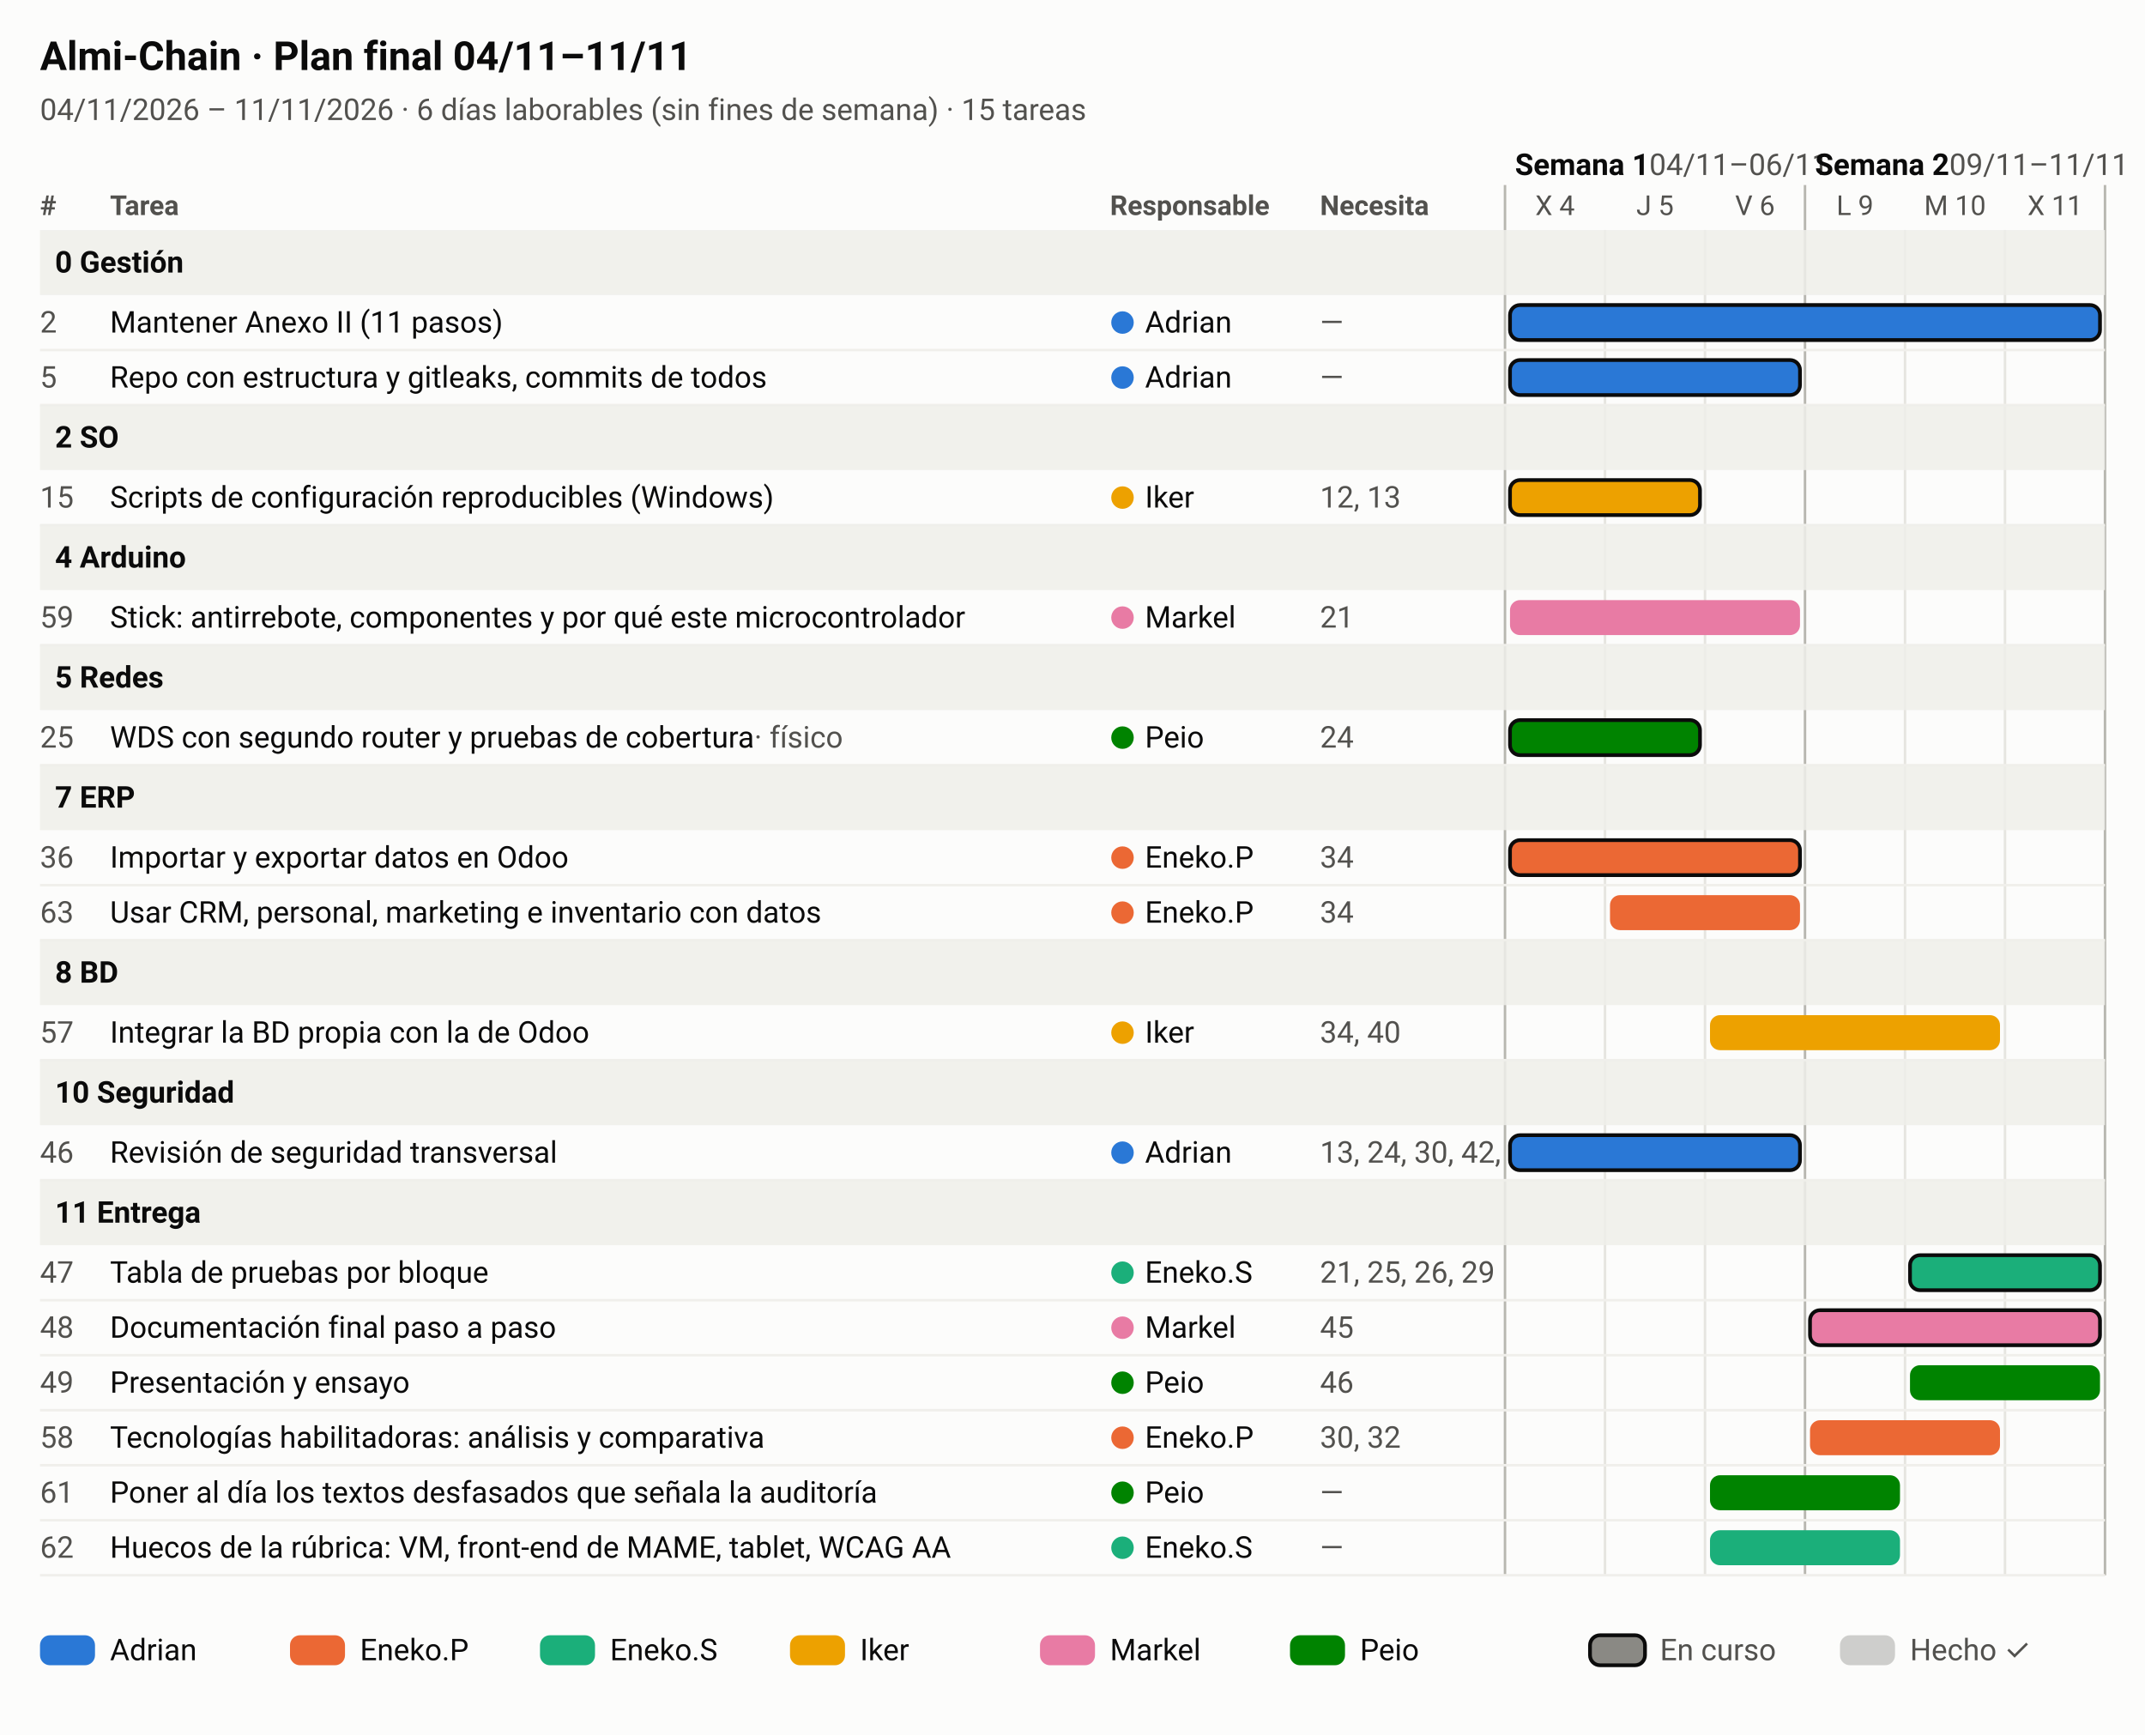
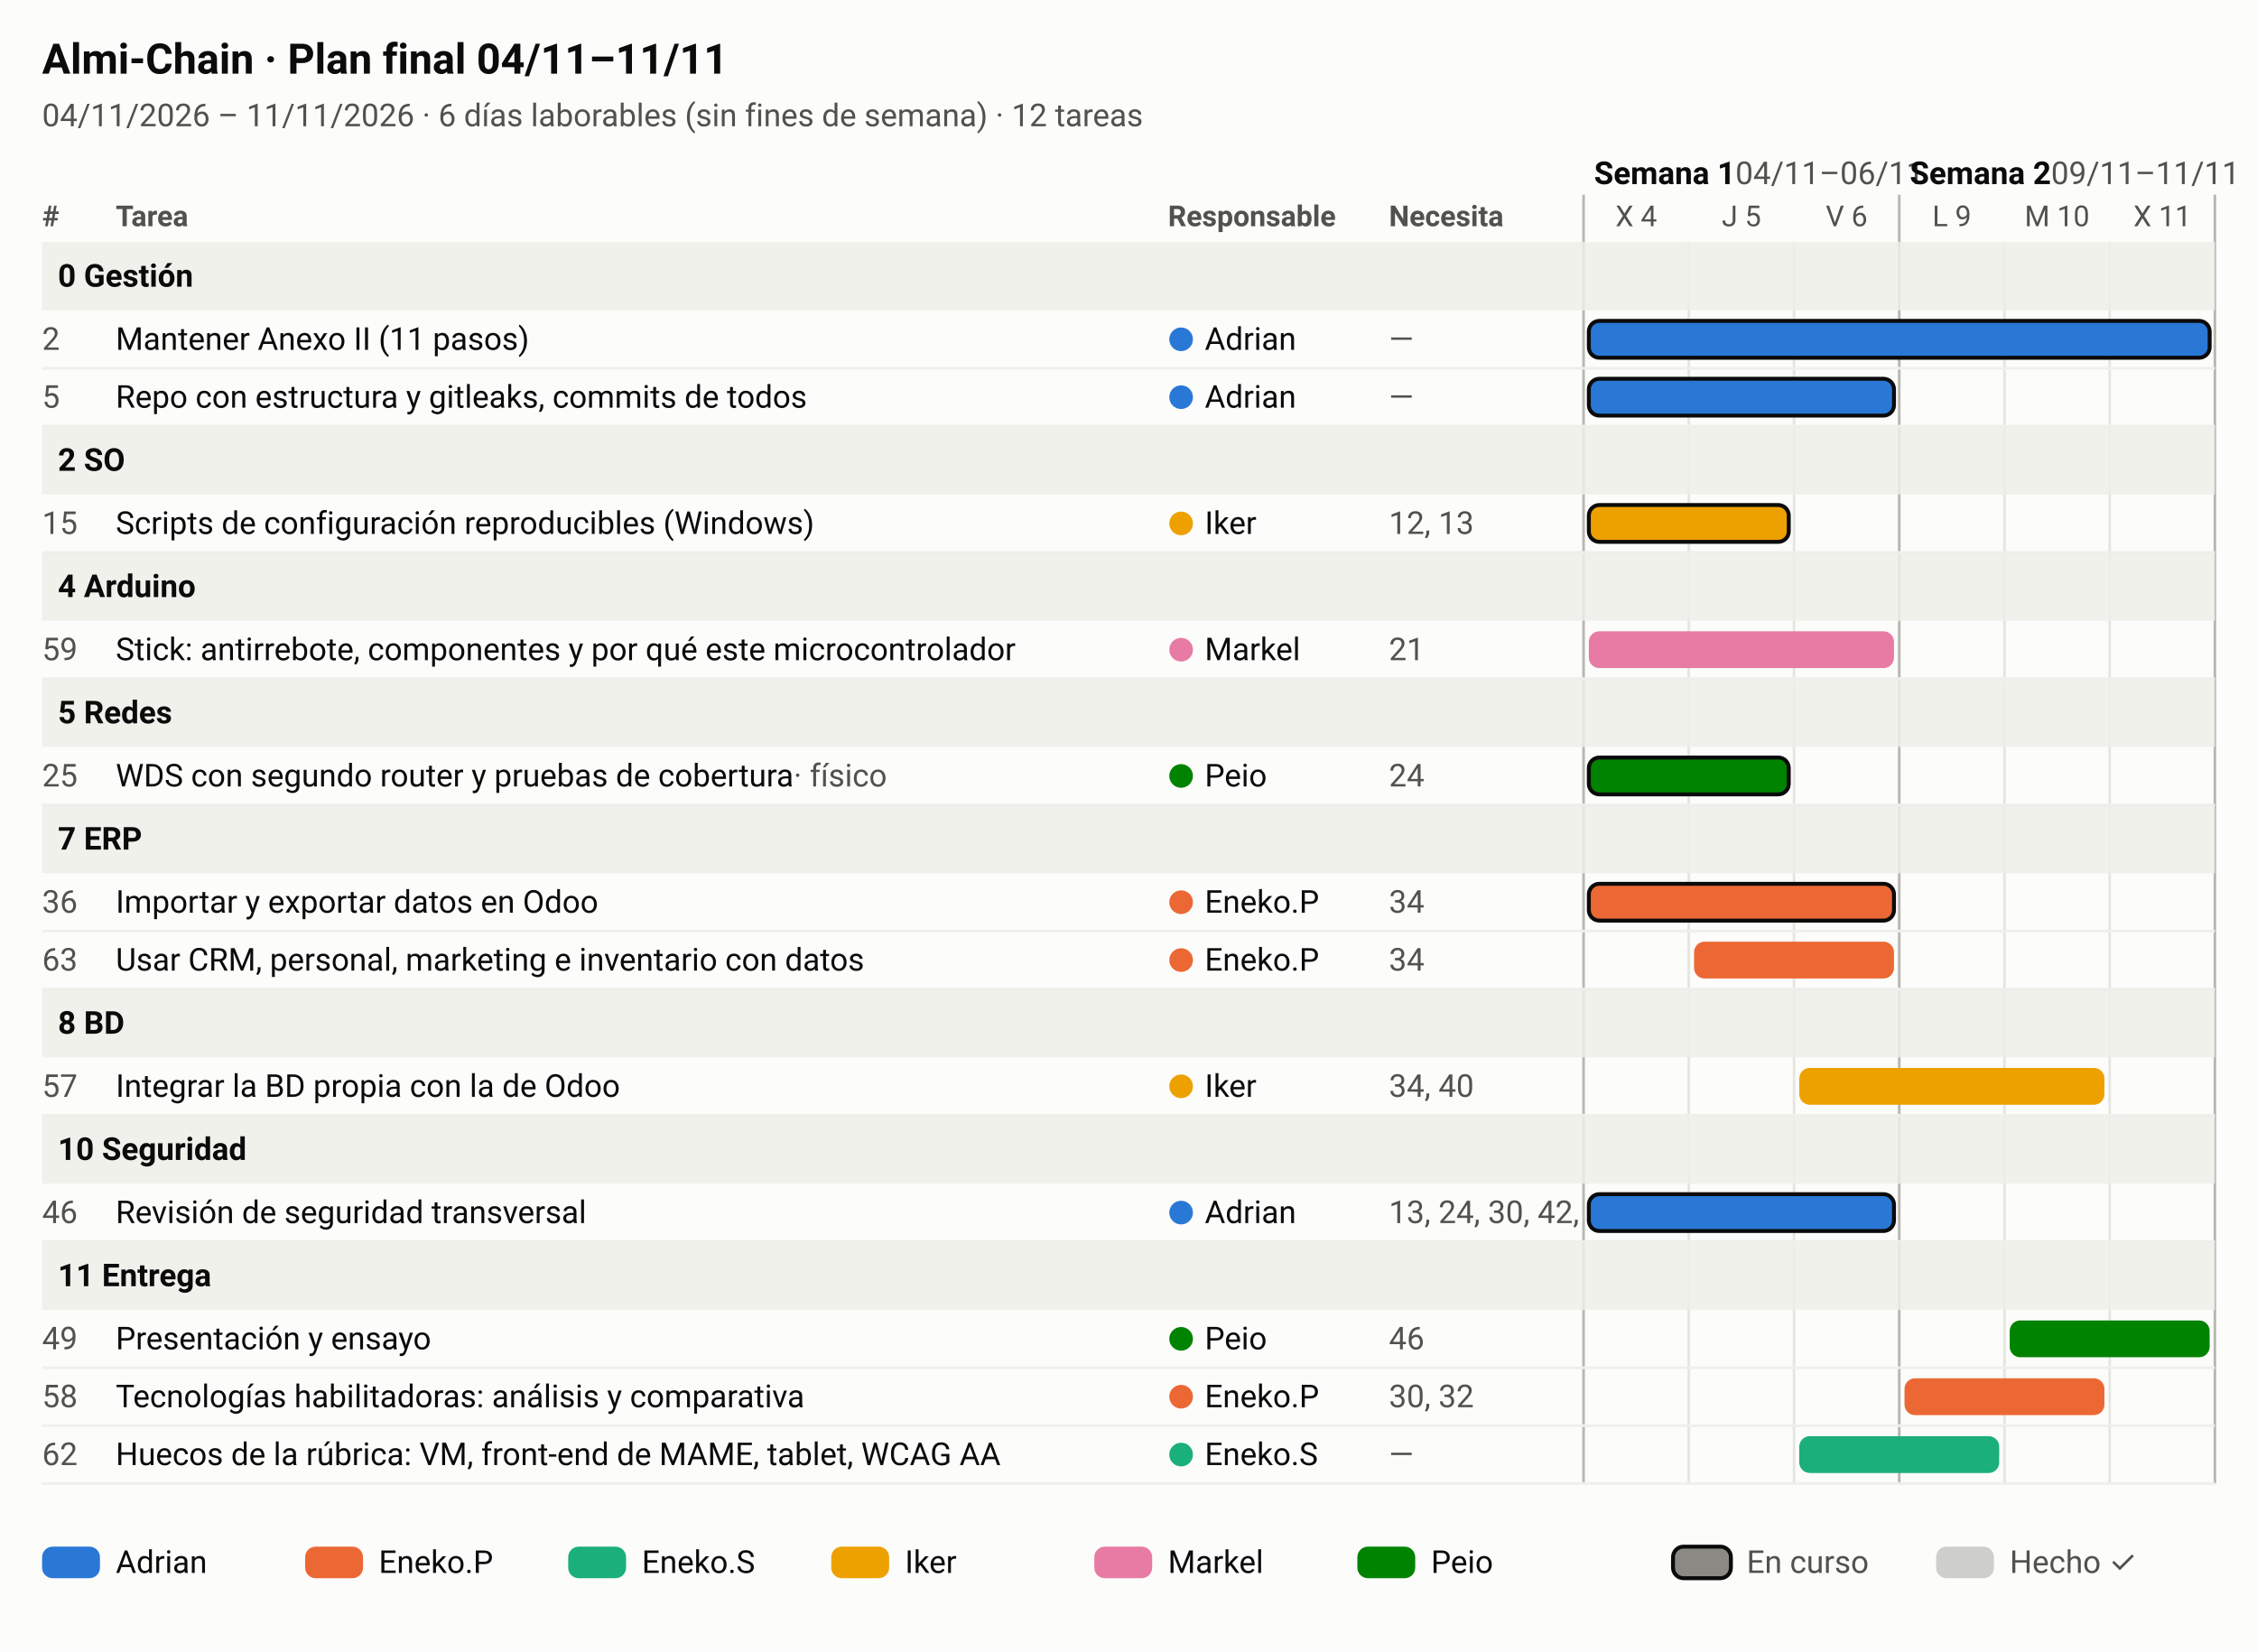
- <svg xmlns="http://www.w3.org/2000/svg" width="858" height="694" viewBox="0 0 858 694" font-family="system-ui, -apple-system, Segoe UI, Roboto, sans-serif" font-size="12">
+ <svg xmlns="http://www.w3.org/2000/svg" width="858" height="628" viewBox="0 0 858 628" font-family="system-ui, -apple-system, Segoe UI, Roboto, sans-serif" font-size="12">
  <style>.t{fill:#0b0b0b}.s{fill:#52514e}.m{fill:#8a8984}.b{font-weight:600}</style>
-   <rect width="858" height="694" fill="#fcfcfb" />
+   <rect width="858" height="628" fill="#fcfcfb" />
  <text x="16" y="28" class="t b" font-size="16">Almi-Chain · Plan final 04/11–11/11</text>
-   <text x="16" y="48" class="s">04/11/2026 – 11/11/2026 · 6 días laborables (sin fines de semana) · 15 tareas</text>
+   <text x="16" y="48" class="s">04/11/2026 – 11/11/2026 · 6 días laborables (sin fines de semana) · 12 tareas</text>
  <text x="606" y="70" class="t b">Semana 1<tspan class="s" font-weight="400"> 04/11–06/11</tspan>
  </text>
  <text x="726" y="70" class="t b">Semana 2<tspan class="s" font-weight="400"> 09/11–11/11</tspan>
  </text>
  <text x="622.0" y="86" text-anchor="middle" class="s" font-size="11">X 4</text>
  <text x="662.0" y="86" text-anchor="middle" class="s" font-size="11">J 5</text>
  <text x="702.0" y="86" text-anchor="middle" class="s" font-size="11">V 6</text>
  <text x="742.0" y="86" text-anchor="middle" class="s" font-size="11">L 9</text>
  <text x="782.0" y="86" text-anchor="middle" class="s" font-size="11">M 10</text>
  <text x="822.0" y="86" text-anchor="middle" class="s" font-size="11">X 11</text>
  <text x="16" y="86" class="s b" font-size="11">#</text>
  <text x="44" y="86" class="s b" font-size="11">Tarea</text>
  <text x="444" y="86" class="s b" font-size="11">Responsable</text>
  <text x="528" y="86" class="s b" font-size="11">Necesita</text>
-   <line x1="602" y1="74" x2="602" y2="630" stroke="#b8b7b0" stroke-width="1" />
-   <line x1="642" y1="92" x2="642" y2="630" stroke="#e6e5e0" stroke-width="1" />
-   <line x1="682" y1="92" x2="682" y2="630" stroke="#e6e5e0" stroke-width="1" />
-   <line x1="722" y1="74" x2="722" y2="630" stroke="#b8b7b0" stroke-width="1" />
-   <line x1="762" y1="92" x2="762" y2="630" stroke="#e6e5e0" stroke-width="1" />
-   <line x1="802" y1="92" x2="802" y2="630" stroke="#e6e5e0" stroke-width="1" />
-   <line x1="842" y1="74" x2="842" y2="630" stroke="#b8b7b0" stroke-width="1" />
+   <line x1="602" y1="74" x2="602" y2="564" stroke="#b8b7b0" stroke-width="1" />
+   <line x1="642" y1="92" x2="642" y2="564" stroke="#e6e5e0" stroke-width="1" />
+   <line x1="682" y1="92" x2="682" y2="564" stroke="#e6e5e0" stroke-width="1" />
+   <line x1="722" y1="74" x2="722" y2="564" stroke="#b8b7b0" stroke-width="1" />
+   <line x1="762" y1="92" x2="762" y2="564" stroke="#e6e5e0" stroke-width="1" />
+   <line x1="802" y1="92" x2="802" y2="564" stroke="#e6e5e0" stroke-width="1" />
+   <line x1="842" y1="74" x2="842" y2="564" stroke="#b8b7b0" stroke-width="1" />
  <rect x="16" y="92" width="826" height="26" fill="#efeeea" fill-opacity="0.85" />
  <text x="22" y="109" class="t b">0 Gestión</text>
  <line x1="16" y1="140" x2="842" y2="140" stroke="#f0efeb" />
  <text x="16" y="133.0" class="s">2</text>
  <text x="44" y="133.0" class="t">Mantener Anexo II (11 pasos)</text>
  <circle cx="449" cy="129.0" r="4.5" fill="#2a78d6" />
  <text x="458" y="133.0" class="t">Adrian</text>
  <text x="528" y="133.0" class="s">—</text>
  <rect x="604" y="122" width="236" height="14" rx="4" fill="#2a78d6" stroke="#0b0b0b" stroke-width="1.5" />
  <line x1="16" y1="162" x2="842" y2="162" stroke="#f0efeb" />
  <text x="16" y="155.0" class="s">5</text>
  <text x="44" y="155.0" class="t">Repo con estructura y gitleaks, commits de todos</text>
  <circle cx="449" cy="151.0" r="4.5" fill="#2a78d6" />
  <text x="458" y="155.0" class="t">Adrian</text>
  <text x="528" y="155.0" class="s">—</text>
  <rect x="604" y="144" width="116" height="14" rx="4" fill="#2a78d6" stroke="#0b0b0b" stroke-width="1.5" />
  <rect x="16" y="162" width="826" height="26" fill="#efeeea" fill-opacity="0.85" />
  <text x="22" y="179" class="t b">2 SO</text>
  <line x1="16" y1="210" x2="842" y2="210" stroke="#f0efeb" />
  <text x="16" y="203.0" class="s">15</text>
  <text x="44" y="203.0" class="t">Scripts de configuración reproducibles (Windows)</text>
  <circle cx="449" cy="199.0" r="4.5" fill="#eda100" />
  <text x="458" y="203.0" class="t">Iker</text>
  <text x="528" y="203.0" class="s">12, 13</text>
  <rect x="604" y="192" width="76" height="14" rx="4" fill="#eda100" stroke="#0b0b0b" stroke-width="1.5" />
  <rect x="16" y="210" width="826" height="26" fill="#efeeea" fill-opacity="0.85" />
  <text x="22" y="227" class="t b">4 Arduino</text>
  <line x1="16" y1="258" x2="842" y2="258" stroke="#f0efeb" />
  <text x="16" y="251.0" class="s">59</text>
  <text x="44" y="251.0" class="t">Stick: antirrebote, componentes y por qué este microcontrolador</text>
  <circle cx="449" cy="247.0" r="4.5" fill="#e87ba4" />
  <text x="458" y="251.0" class="t">Markel</text>
  <text x="528" y="251.0" class="s">21</text>
  <rect x="604" y="240" width="116" height="14" rx="4" fill="#e87ba4" />
  <rect x="16" y="258" width="826" height="26" fill="#efeeea" fill-opacity="0.85" />
  <text x="22" y="275" class="t b">5 Redes</text>
  <line x1="16" y1="306" x2="842" y2="306" stroke="#f0efeb" />
  <text x="16" y="299.0" class="s">25</text>
  <text x="44" y="299.0" class="t">WDS con segundo router y pruebas de cobertura<tspan class="s"> · físico</tspan>
  </text>
  <circle cx="449" cy="295.0" r="4.5" fill="#008300" />
  <text x="458" y="299.0" class="t">Peio</text>
  <text x="528" y="299.0" class="s">24</text>
  <rect x="604" y="288" width="76" height="14" rx="4" fill="#008300" stroke="#0b0b0b" stroke-width="1.5" />
  <rect x="16" y="306" width="826" height="26" fill="#efeeea" fill-opacity="0.85" />
  <text x="22" y="323" class="t b">7 ERP</text>
  <line x1="16" y1="354" x2="842" y2="354" stroke="#f0efeb" />
  <text x="16" y="347.0" class="s">36</text>
  <text x="44" y="347.0" class="t">Importar y exportar datos en Odoo</text>
  <circle cx="449" cy="343.0" r="4.5" fill="#eb6834" />
  <text x="458" y="347.0" class="t">Eneko.P</text>
  <text x="528" y="347.0" class="s">34</text>
  <rect x="604" y="336" width="116" height="14" rx="4" fill="#eb6834" stroke="#0b0b0b" stroke-width="1.5" />
  <line x1="16" y1="376" x2="842" y2="376" stroke="#f0efeb" />
  <text x="16" y="369.0" class="s">63</text>
  <text x="44" y="369.0" class="t">Usar CRM, personal, marketing e inventario con datos</text>
  <circle cx="449" cy="365.0" r="4.5" fill="#eb6834" />
  <text x="458" y="369.0" class="t">Eneko.P</text>
  <text x="528" y="369.0" class="s">34</text>
  <rect x="644" y="358" width="76" height="14" rx="4" fill="#eb6834" />
  <rect x="16" y="376" width="826" height="26" fill="#efeeea" fill-opacity="0.85" />
  <text x="22" y="393" class="t b">8 BD</text>
  <line x1="16" y1="424" x2="842" y2="424" stroke="#f0efeb" />
  <text x="16" y="417.0" class="s">57</text>
  <text x="44" y="417.0" class="t">Integrar la BD propia con la de Odoo</text>
  <circle cx="449" cy="413.0" r="4.5" fill="#eda100" />
  <text x="458" y="417.0" class="t">Iker</text>
  <text x="528" y="417.0" class="s">34, 40</text>
  <rect x="684" y="406" width="116" height="14" rx="4" fill="#eda100" />
  <rect x="16" y="424" width="826" height="26" fill="#efeeea" fill-opacity="0.85" />
  <text x="22" y="441" class="t b">10 Seguridad</text>
  <line x1="16" y1="472" x2="842" y2="472" stroke="#f0efeb" />
  <text x="16" y="465.0" class="s">46</text>
  <text x="44" y="465.0" class="t">Revisión de seguridad transversal</text>
  <circle cx="449" cy="461.0" r="4.5" fill="#2a78d6" />
  <text x="458" y="465.0" class="t">Adrian</text>
  <text x="528" y="465.0" class="s">13, 24, 30, 42, 52</text>
  <rect x="604" y="454" width="116" height="14" rx="4" fill="#2a78d6" stroke="#0b0b0b" stroke-width="1.5" />
  <rect x="16" y="472" width="826" height="26" fill="#efeeea" fill-opacity="0.85" />
  <text x="22" y="489" class="t b">11 Entrega</text>
  <line x1="16" y1="520" x2="842" y2="520" stroke="#f0efeb" />
-   <text x="16" y="513.0" class="s">47</text>
-   <text x="44" y="513.0" class="t">Tabla de pruebas por bloque</text>
-   <circle cx="449" cy="509.0" r="4.5" fill="#1baf7a" />
-   <text x="458" y="513.0" class="t">Eneko.S</text>
-   <text x="528" y="513.0" class="s">21, 25, 26, 29</text>
-   <rect x="764" y="502" width="76" height="14" rx="4" fill="#1baf7a" stroke="#0b0b0b" stroke-width="1.5" />
+   <text x="16" y="513.0" class="s">49</text>
+   <text x="44" y="513.0" class="t">Presentación y ensayo</text>
+   <circle cx="449" cy="509.0" r="4.5" fill="#008300" />
+   <text x="458" y="513.0" class="t">Peio</text>
+   <text x="528" y="513.0" class="s">46</text>
+   <rect x="764" y="502" width="76" height="14" rx="4" fill="#008300" />
  <line x1="16" y1="542" x2="842" y2="542" stroke="#f0efeb" />
-   <text x="16" y="535.0" class="s">48</text>
-   <text x="44" y="535.0" class="t">Documentación final paso a paso</text>
-   <circle cx="449" cy="531.0" r="4.5" fill="#e87ba4" />
-   <text x="458" y="535.0" class="t">Markel</text>
-   <text x="528" y="535.0" class="s">45</text>
-   <rect x="724" y="524" width="116" height="14" rx="4" fill="#e87ba4" stroke="#0b0b0b" stroke-width="1.5" />
+   <text x="16" y="535.0" class="s">58</text>
+   <text x="44" y="535.0" class="t">Tecnologías habilitadoras: análisis y comparativa</text>
+   <circle cx="449" cy="531.0" r="4.5" fill="#eb6834" />
+   <text x="458" y="535.0" class="t">Eneko.P</text>
+   <text x="528" y="535.0" class="s">30, 32</text>
+   <rect x="724" y="524" width="76" height="14" rx="4" fill="#eb6834" />
  <line x1="16" y1="564" x2="842" y2="564" stroke="#f0efeb" />
-   <text x="16" y="557.0" class="s">49</text>
-   <text x="44" y="557.0" class="t">Presentación y ensayo</text>
-   <circle cx="449" cy="553.0" r="4.5" fill="#008300" />
-   <text x="458" y="557.0" class="t">Peio</text>
-   <text x="528" y="557.0" class="s">46</text>
-   <rect x="764" y="546" width="76" height="14" rx="4" fill="#008300" />
-   <line x1="16" y1="586" x2="842" y2="586" stroke="#f0efeb" />
-   <text x="16" y="579.0" class="s">58</text>
-   <text x="44" y="579.0" class="t">Tecnologías habilitadoras: análisis y comparativa</text>
-   <circle cx="449" cy="575.0" r="4.5" fill="#eb6834" />
-   <text x="458" y="579.0" class="t">Eneko.P</text>
-   <text x="528" y="579.0" class="s">30, 32</text>
-   <rect x="724" y="568" width="76" height="14" rx="4" fill="#eb6834" />
-   <line x1="16" y1="608" x2="842" y2="608" stroke="#f0efeb" />
-   <text x="16" y="601.0" class="s">61</text>
-   <text x="44" y="601.0" class="t">Poner al día los textos desfasados que señala la auditoría</text>
-   <circle cx="449" cy="597.0" r="4.5" fill="#008300" />
-   <text x="458" y="601.0" class="t">Peio</text>
-   <text x="528" y="601.0" class="s">—</text>
-   <rect x="684" y="590" width="76" height="14" rx="4" fill="#008300" />
-   <line x1="16" y1="630" x2="842" y2="630" stroke="#f0efeb" />
-   <text x="16" y="623.0" class="s">62</text>
-   <text x="44" y="623.0" class="t">Huecos de la rúbrica: VM, front-end de MAME, tablet, WCAG AA</text>
-   <circle cx="449" cy="619.0" r="4.5" fill="#1baf7a" />
-   <text x="458" y="623.0" class="t">Eneko.S</text>
-   <text x="528" y="623.0" class="s">—</text>
-   <rect x="684" y="612" width="76" height="14" rx="4" fill="#1baf7a" />
-   <rect x="16" y="654" width="22" height="12" rx="4" fill="#2a78d6" />
-   <text x="44" y="664" class="t">Adrian</text>
-   <rect x="116" y="654" width="22" height="12" rx="4" fill="#eb6834" />
-   <text x="144" y="664" class="t">Eneko.P</text>
-   <rect x="216" y="654" width="22" height="12" rx="4" fill="#1baf7a" />
-   <text x="244" y="664" class="t">Eneko.S</text>
-   <rect x="316" y="654" width="22" height="12" rx="4" fill="#eda100" />
-   <text x="344" y="664" class="t">Iker</text>
-   <rect x="416" y="654" width="22" height="12" rx="4" fill="#e87ba4" />
-   <text x="444" y="664" class="t">Markel</text>
-   <rect x="516" y="654" width="22" height="12" rx="4" fill="#008300" />
-   <text x="544" y="664" class="t">Peio</text>
-   <rect x="636" y="654" width="22" height="12" rx="4" fill="#8a8984" stroke="#0b0b0b" stroke-width="1.5" />
-   <text x="664" y="664" class="s">En curso</text>
-   <rect x="736" y="654" width="22" height="12" rx="4" fill="#8a8984" fill-opacity="0.4" />
-   <text x="764" y="664" class="s">Hecho ✓</text>
+   <text x="16" y="557.0" class="s">62</text>
+   <text x="44" y="557.0" class="t">Huecos de la rúbrica: VM, front-end de MAME, tablet, WCAG AA</text>
+   <circle cx="449" cy="553.0" r="4.5" fill="#1baf7a" />
+   <text x="458" y="557.0" class="t">Eneko.S</text>
+   <text x="528" y="557.0" class="s">—</text>
+   <rect x="684" y="546" width="76" height="14" rx="4" fill="#1baf7a" />
+   <rect x="16" y="588" width="22" height="12" rx="4" fill="#2a78d6" />
+   <text x="44" y="598" class="t">Adrian</text>
+   <rect x="116" y="588" width="22" height="12" rx="4" fill="#eb6834" />
+   <text x="144" y="598" class="t">Eneko.P</text>
+   <rect x="216" y="588" width="22" height="12" rx="4" fill="#1baf7a" />
+   <text x="244" y="598" class="t">Eneko.S</text>
+   <rect x="316" y="588" width="22" height="12" rx="4" fill="#eda100" />
+   <text x="344" y="598" class="t">Iker</text>
+   <rect x="416" y="588" width="22" height="12" rx="4" fill="#e87ba4" />
+   <text x="444" y="598" class="t">Markel</text>
+   <rect x="516" y="588" width="22" height="12" rx="4" fill="#008300" />
+   <text x="544" y="598" class="t">Peio</text>
+   <rect x="636" y="588" width="22" height="12" rx="4" fill="#8a8984" stroke="#0b0b0b" stroke-width="1.5" />
+   <text x="664" y="598" class="s">En curso</text>
+   <rect x="736" y="588" width="22" height="12" rx="4" fill="#8a8984" fill-opacity="0.4" />
+   <text x="764" y="598" class="s">Hecho ✓</text>
</svg>
